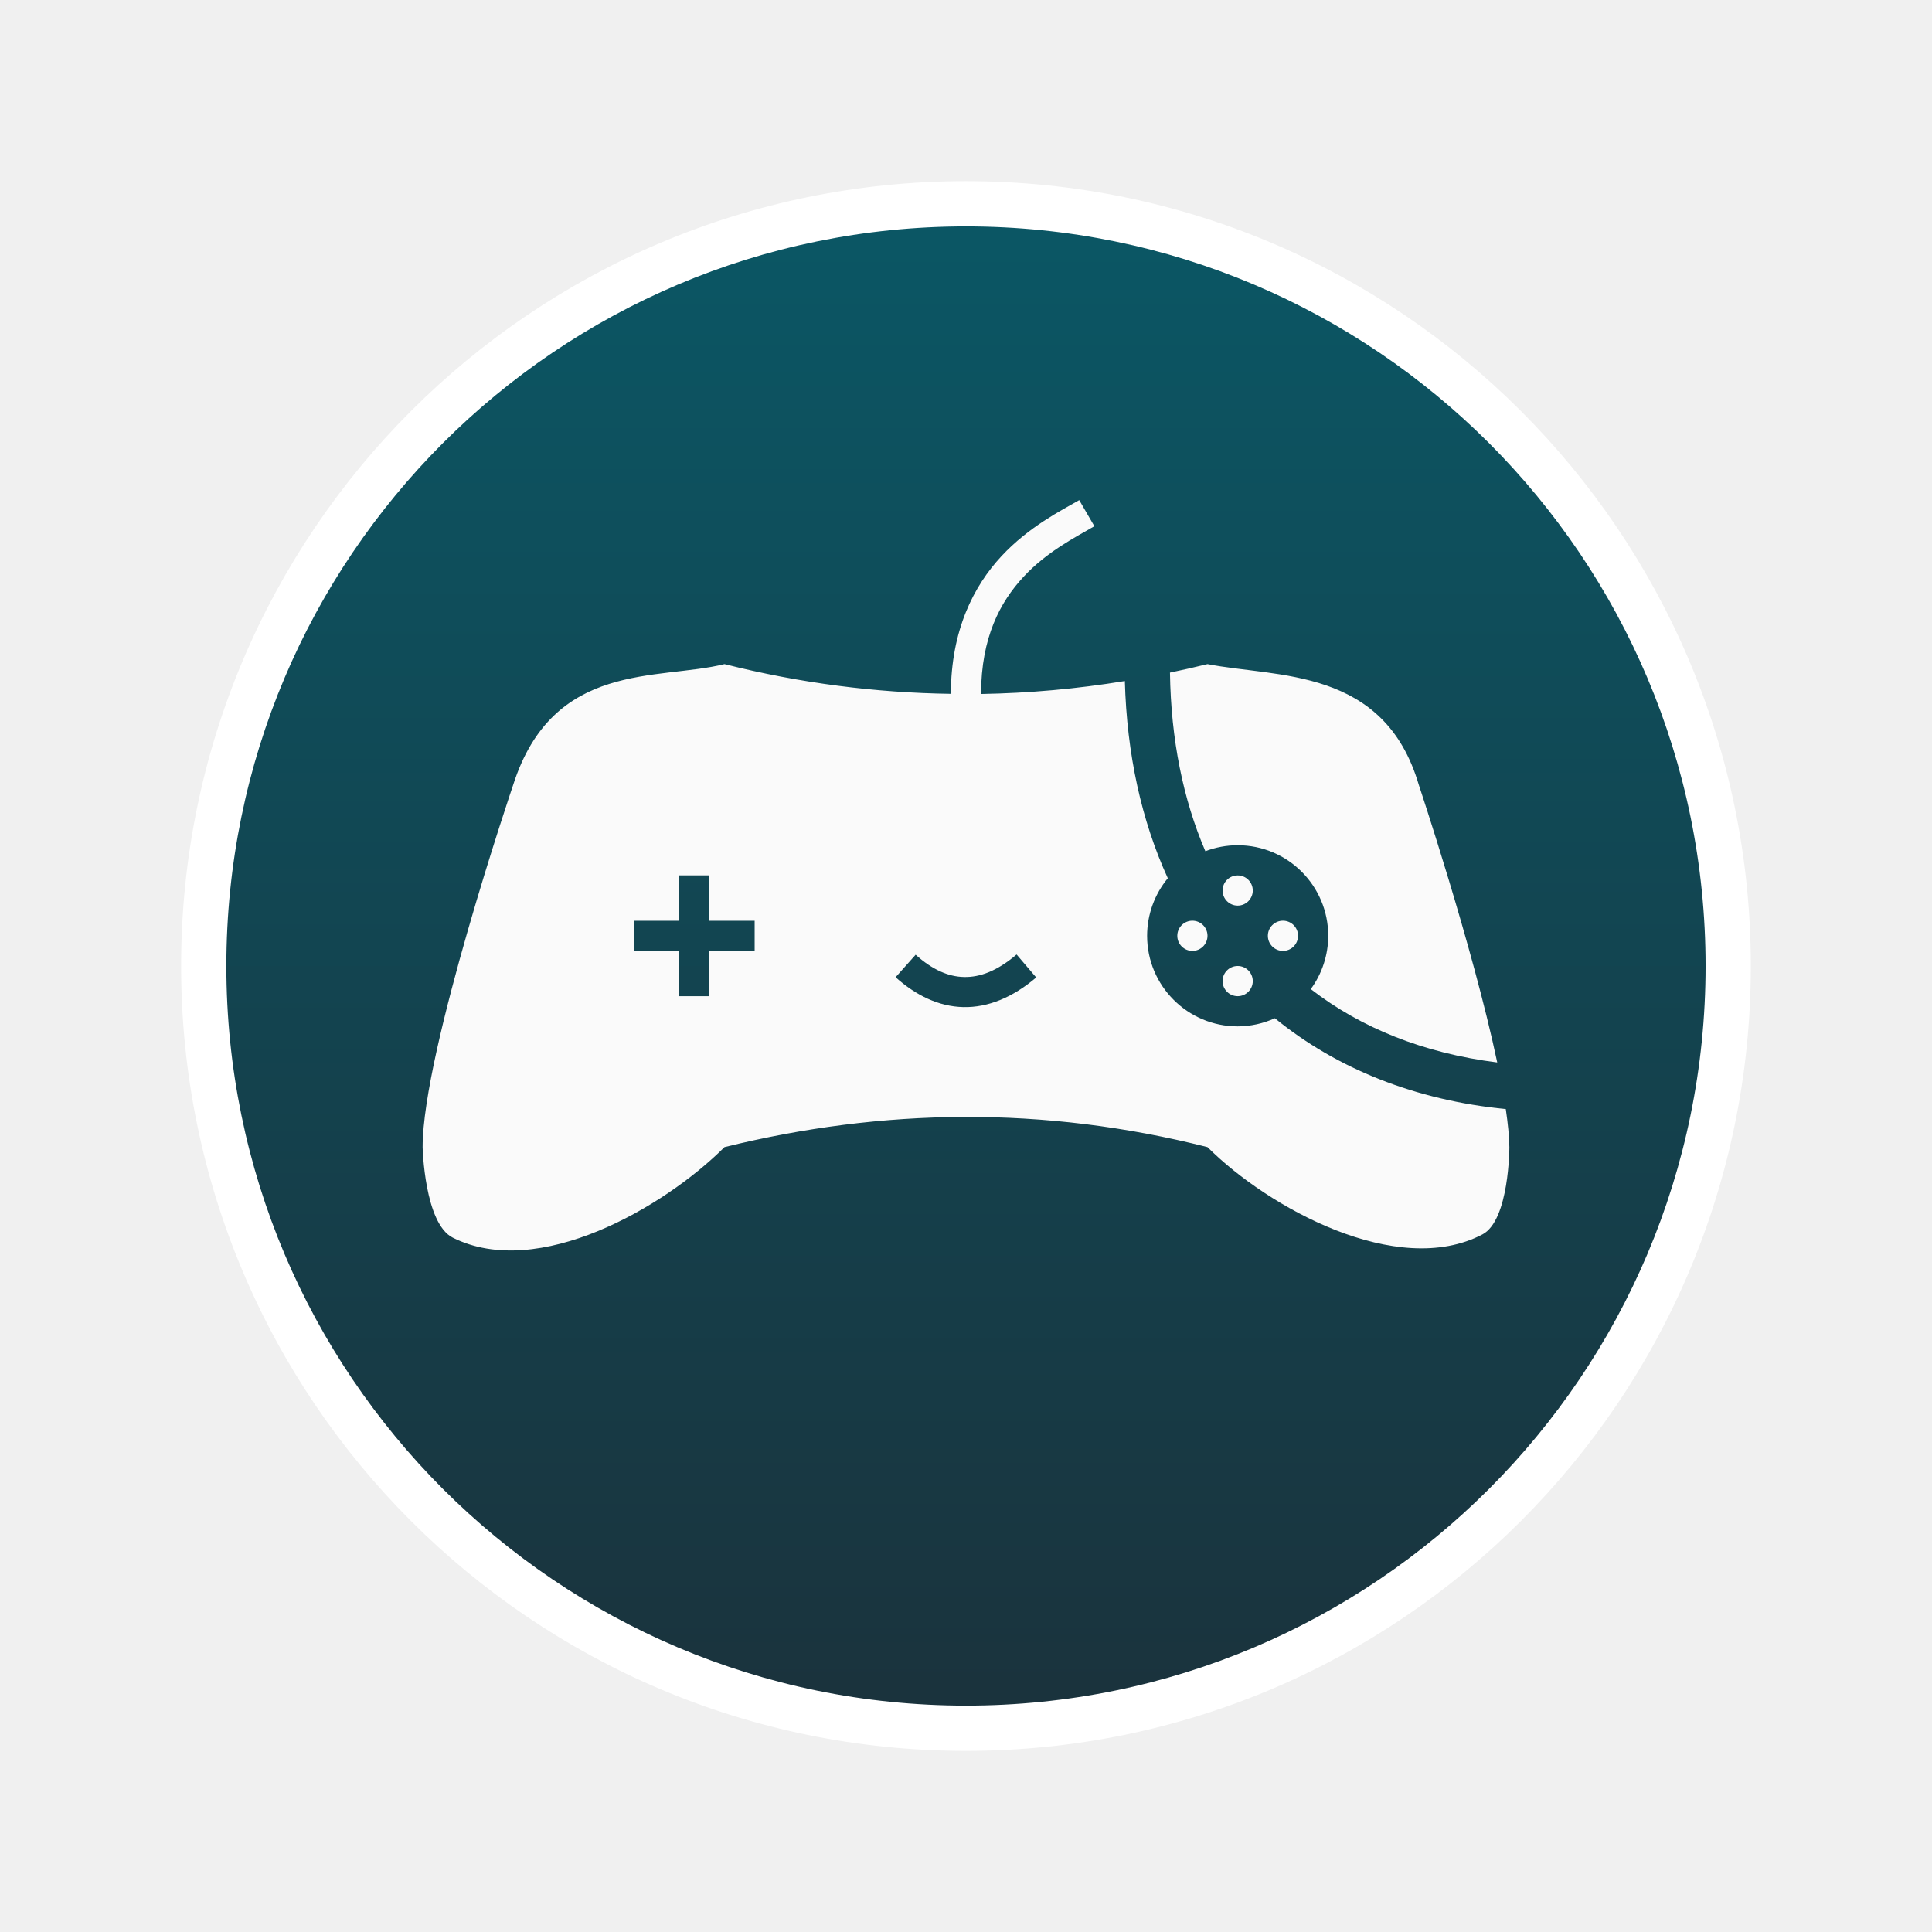
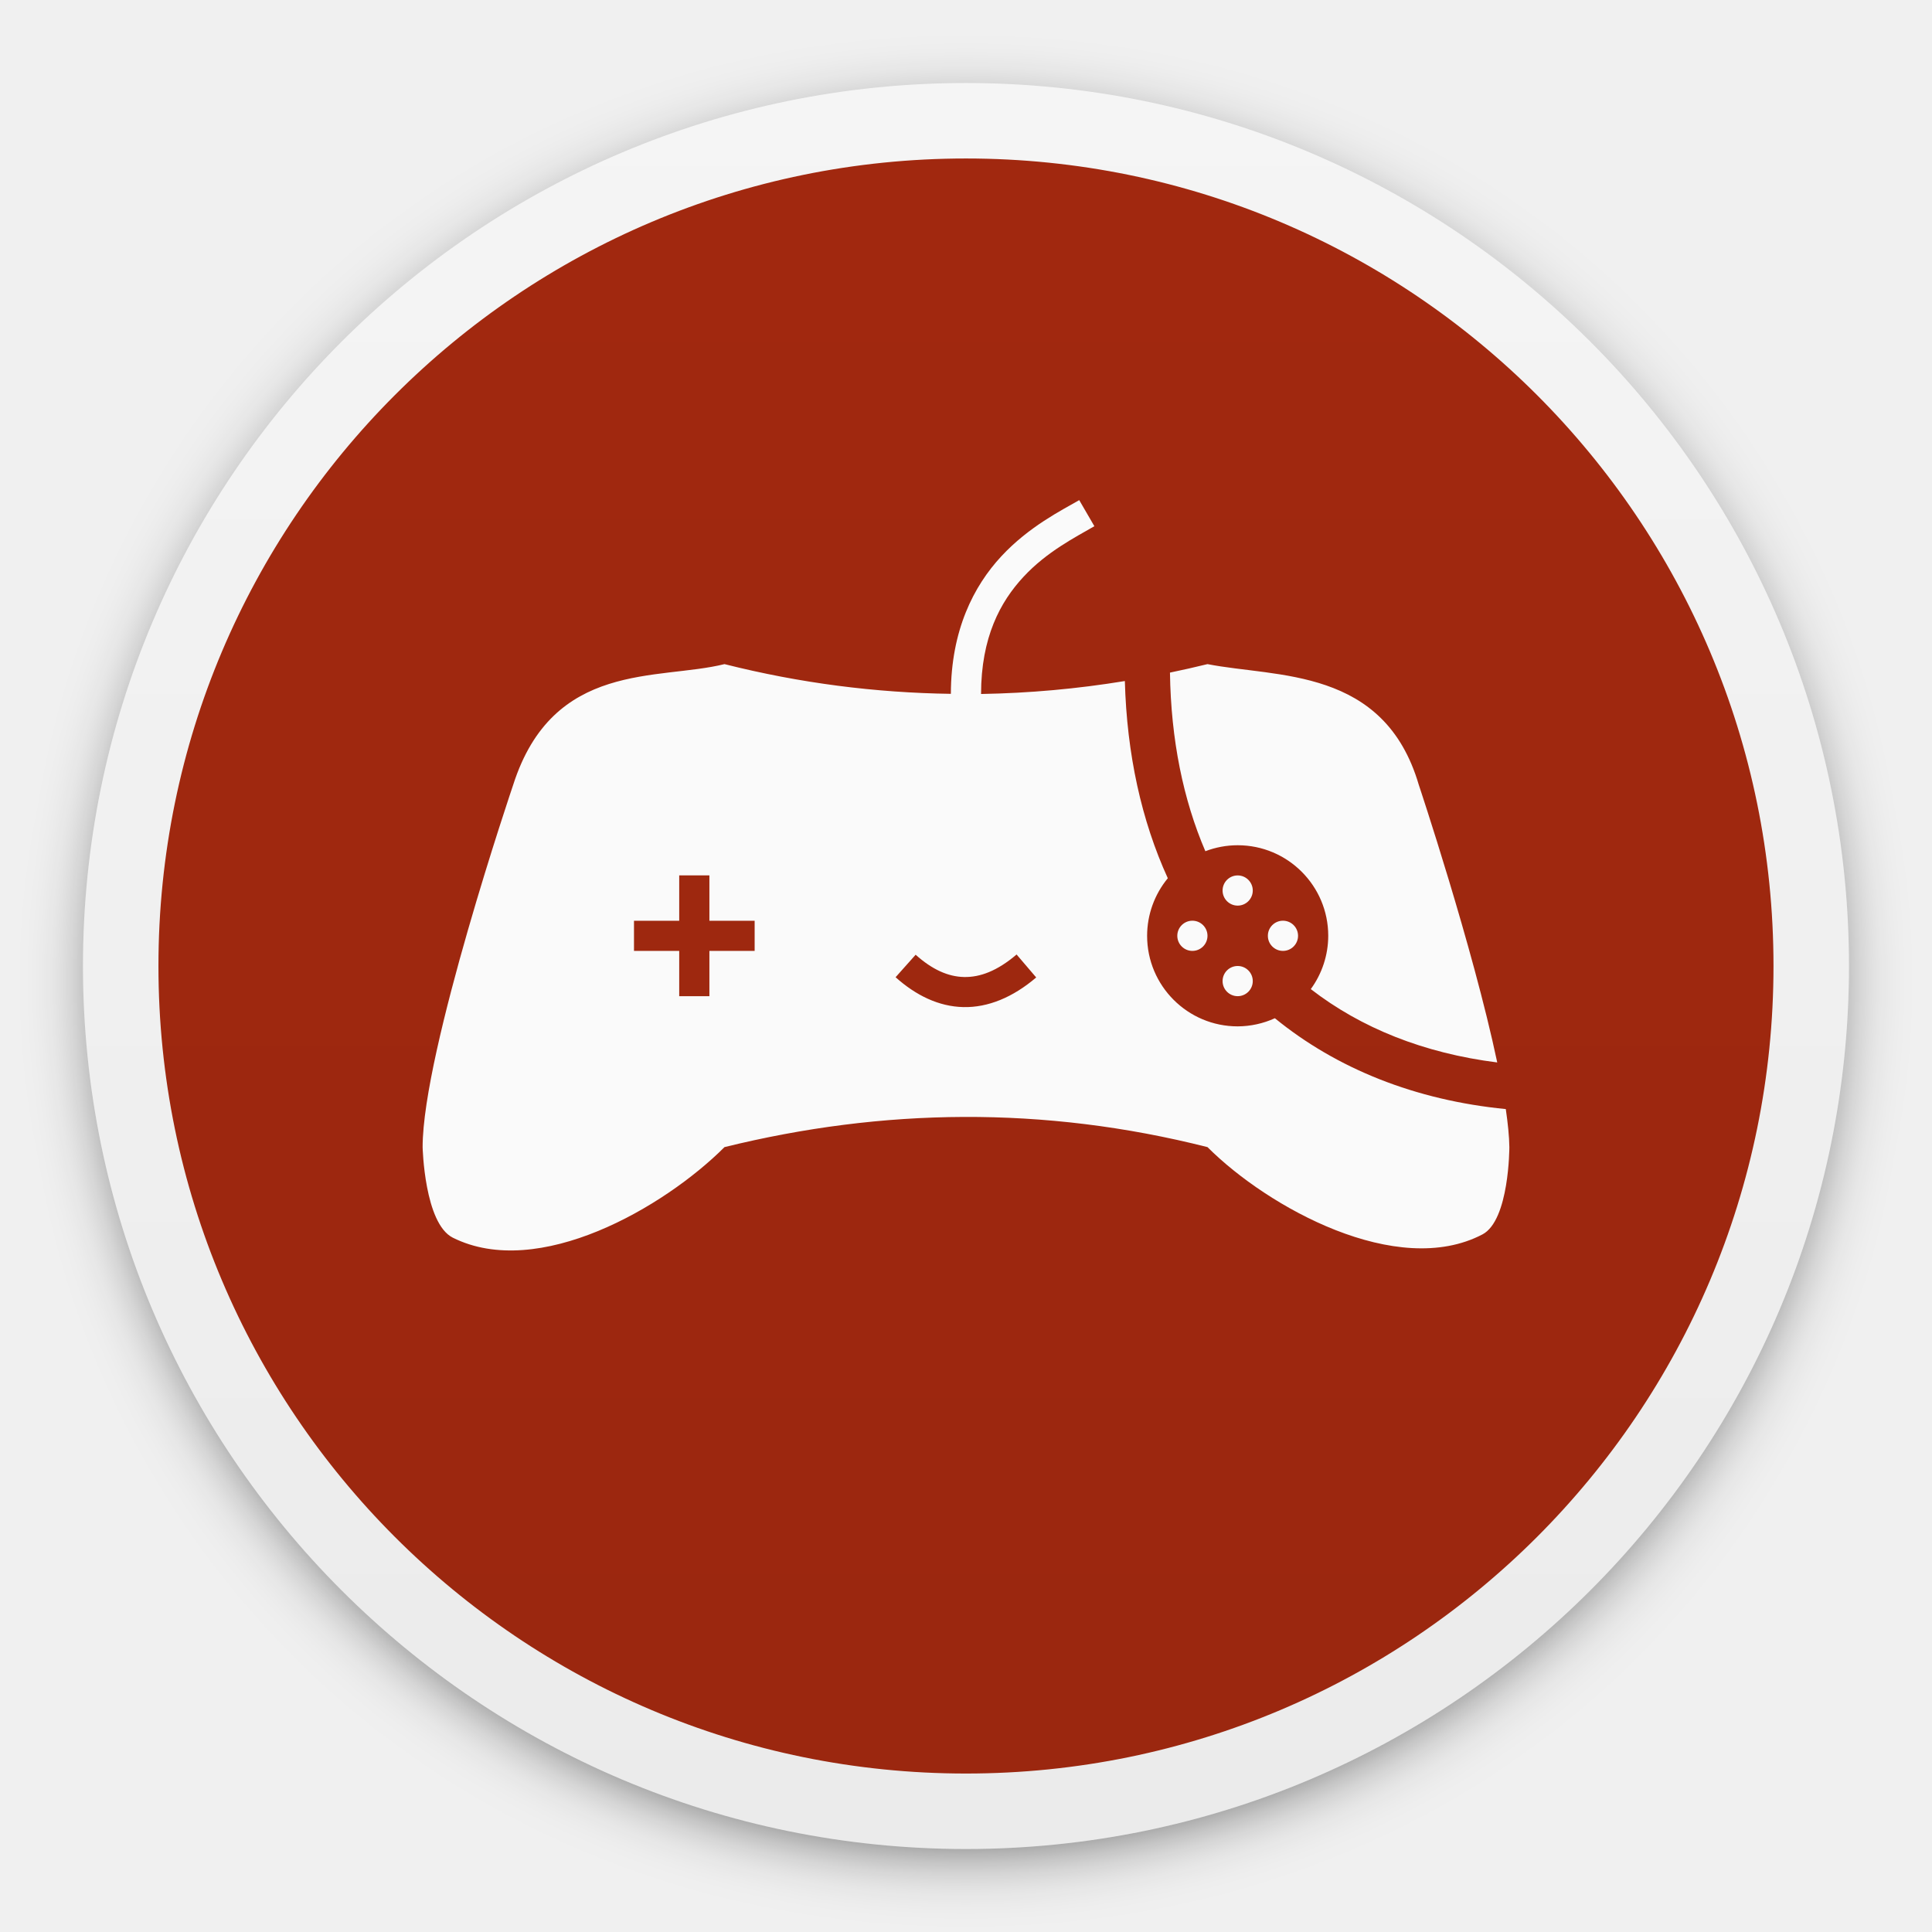
<svg xmlns="http://www.w3.org/2000/svg" xmlns:xlink="http://www.w3.org/1999/xlink" width="128" height="128" viewBox="0 0 33.867 33.867" version="1.1" id="svg8">
  <defs id="defs2">
-     <linearGradient id="linearGradient1053">
-       <stop style="stop-color:#1a333d;stop-opacity:1" offset="0" id="stop1049" />
-       <stop style="stop-color:#0b5664;stop-opacity:1" offset="1" id="stop1051" />
+     <linearGradient id="linearGradient896">
+       <stop style="stop-color:#000000;stop-opacity:0.078" offset="0" id="stop892" />
+       <stop style="stop-color:#000000;stop-opacity:0.04" offset="1" id="stop894" />
    </linearGradient>
-     <linearGradient xlink:href="#linearGradient1053" id="linearGradient1055" x1="16.933" y1="292.767" x2="16.933" y2="267.367" gradientUnits="userSpaceOnUse" />
+     <filter style="color-interpolation-filters:sRGB" id="filter884" x="-0.06" width="1.12" y="-0.06" height="1.12">
+       <feGaussianBlur stdDeviation="0.741" id="feGaussianBlur886" />
+     </filter>
+     <linearGradient xlink:href="#linearGradient896" id="linearGradient898" x1="16.933" y1="294.883" x2="16.933" y2="265.25" gradientUnits="userSpaceOnUse" gradientTransform="matrix(1.008621,0,0,1.008621,-0.145977,-2.414368)" />
  </defs>
  <g id="layer1" transform="translate(0,-263.1333)">
-     <circle style="fill:#ffffff;fill-opacity:1;stroke:none;stroke-width:0.265;stroke-opacity:1" id="path833" cx="16.933" cy="280.067" r="13.758" />
-     <circle style="fill:url(#linearGradient1055);fill-opacity:1;stroke:none;stroke-width:0.27;stroke-opacity:1" id="path829" cx="16.933" cy="280.067" r="12.965" />
+     <circle style="fill:#000000;fill-opacity:1;stroke:none;stroke-width:0.988;stroke-miterlimit:4;stroke-dasharray:none;stroke-opacity:1;filter:url(#filter884)" id="path830" cx="16.933" cy="280.331" r="14.817" />
+     <circle style="fill:#a82a10;fill-opacity:1;stroke:#ffffff;stroke-width:1.323;stroke-opacity:1;stroke-miterlimit:4;stroke-dasharray:none" id="path829" cx="16.933" cy="280.067" r="14.817" />
+     <circle style="fill:url(#linearGradient898);fill-opacity:1;stroke:none;stroke-width:1.106;stroke-miterlimit:4;stroke-dasharray:none;stroke-opacity:1" id="path890" cx="16.933" cy="280.067" r="15.478" />
    <path style="fill:#fafafa;fill-opacity:1;stroke:none;stroke-width:1px;stroke-linecap:butt;stroke-linejoin:miter;stroke-opacity:1" d="M 71.502 33.135 C 70.327 33.815 68.177 34.88 66.342 36.855 C 64.511 38.826 63.006 41.756 62.998 45.969 C 58.03 45.899 53.032 45.27 48 44 C 43.617 45.094 36.641 43.75 34 52 C 34 52 28 69.675 28 76 C 28 76 28.114 81.057 30 82 C 35.657 84.828 44 80 48 76 C 58.48 73.417 69.134 73.251 80 76 C 84 80 92.57 84.738 98.215 81.785 C 100.003 80.85 100 76 100 76 C 99.992 75.296 99.902 74.431 99.764 73.48 C 93.774 72.894 88.564 70.807 84.465 67.461 A 6 6 0 0 1 82 68 A 6 6 0 0 1 76 62 A 6 6 0 0 1 77.371 58.186 C 75.63 54.375 74.657 49.973 74.525 45.121 C 71.362 45.64 68.186 45.924 64.998 45.979 C 65.004 42.224 66.265 39.879 67.811 38.215 C 69.36 36.547 71.22 35.609 72.506 34.863 L 71.502 33.135 z M 80 44 C 79.172 44.205 78.343 44.389 77.514 44.562 C 77.578 49.021 78.395 52.987 79.859 56.396 A 6 6 0 0 1 82 56 A 6 6 0 0 1 88 62 A 6 6 0 0 1 86.844 65.531 C 90.181 68.113 94.337 69.779 99.197 70.391 C 97.567 62.674 94 52 94 52 C 91.708 44.186 84.586 44.902 80 44 z M 45 57.998 L 47 57.998 L 47 59.002 L 47 61.002 L 49.002 61.002 L 49.998 61.002 L 49.998 63.002 L 49.002 63.002 L 47 63.002 L 47 65.004 L 47 66 L 45 66 L 45 65.004 L 45 63.002 L 43 63.002 L 42.004 63.002 L 42.004 61.002 L 43 61.002 L 45 61.002 L 45 59.002 L 45 57.998 z M 82 58 A 1 1 0 0 0 81 59 A 1 1 0 0 0 82 60 A 1 1 0 0 0 83 59 A 1 1 0 0 0 82 58 z M 79 61 A 1 1 0 0 0 78 62 A 1 1 0 0 0 79 63 A 1 1 0 0 0 80 62 A 1 1 0 0 0 79 61 z M 85 61 A 1 1 0 0 0 84 62 A 1 1 0 0 0 85 63 A 1 1 0 0 0 86 62 A 1 1 0 0 0 85 61 z M 67.352 63.238 L 68.652 64.76 C 67.1 66.083 65.451 66.76 63.824 66.723 C 62.197 66.687 60.677 65.948 59.336 64.744 L 60.664 63.254 C 61.756 64.234 62.813 64.708 63.867 64.73 C 64.921 64.754 66.064 64.336 67.352 63.238 z M 82 64 A 1 1 0 0 0 81 65 A 1 1 0 0 0 82 66 A 1 1 0 0 0 83 65 A 1 1 0 0 0 82 64 z " transform="matrix(0.2645833,0,0,0.2645833,0,263.1333)" id="path817" />
    <rect style="fill:#ffffff;fill-opacity:1;stroke:none;stroke-width:0.265;stroke-opacity:1" id="rect835" width="0" height="25.4" x="16.933" y="267.367" />
  </g>
</svg>
